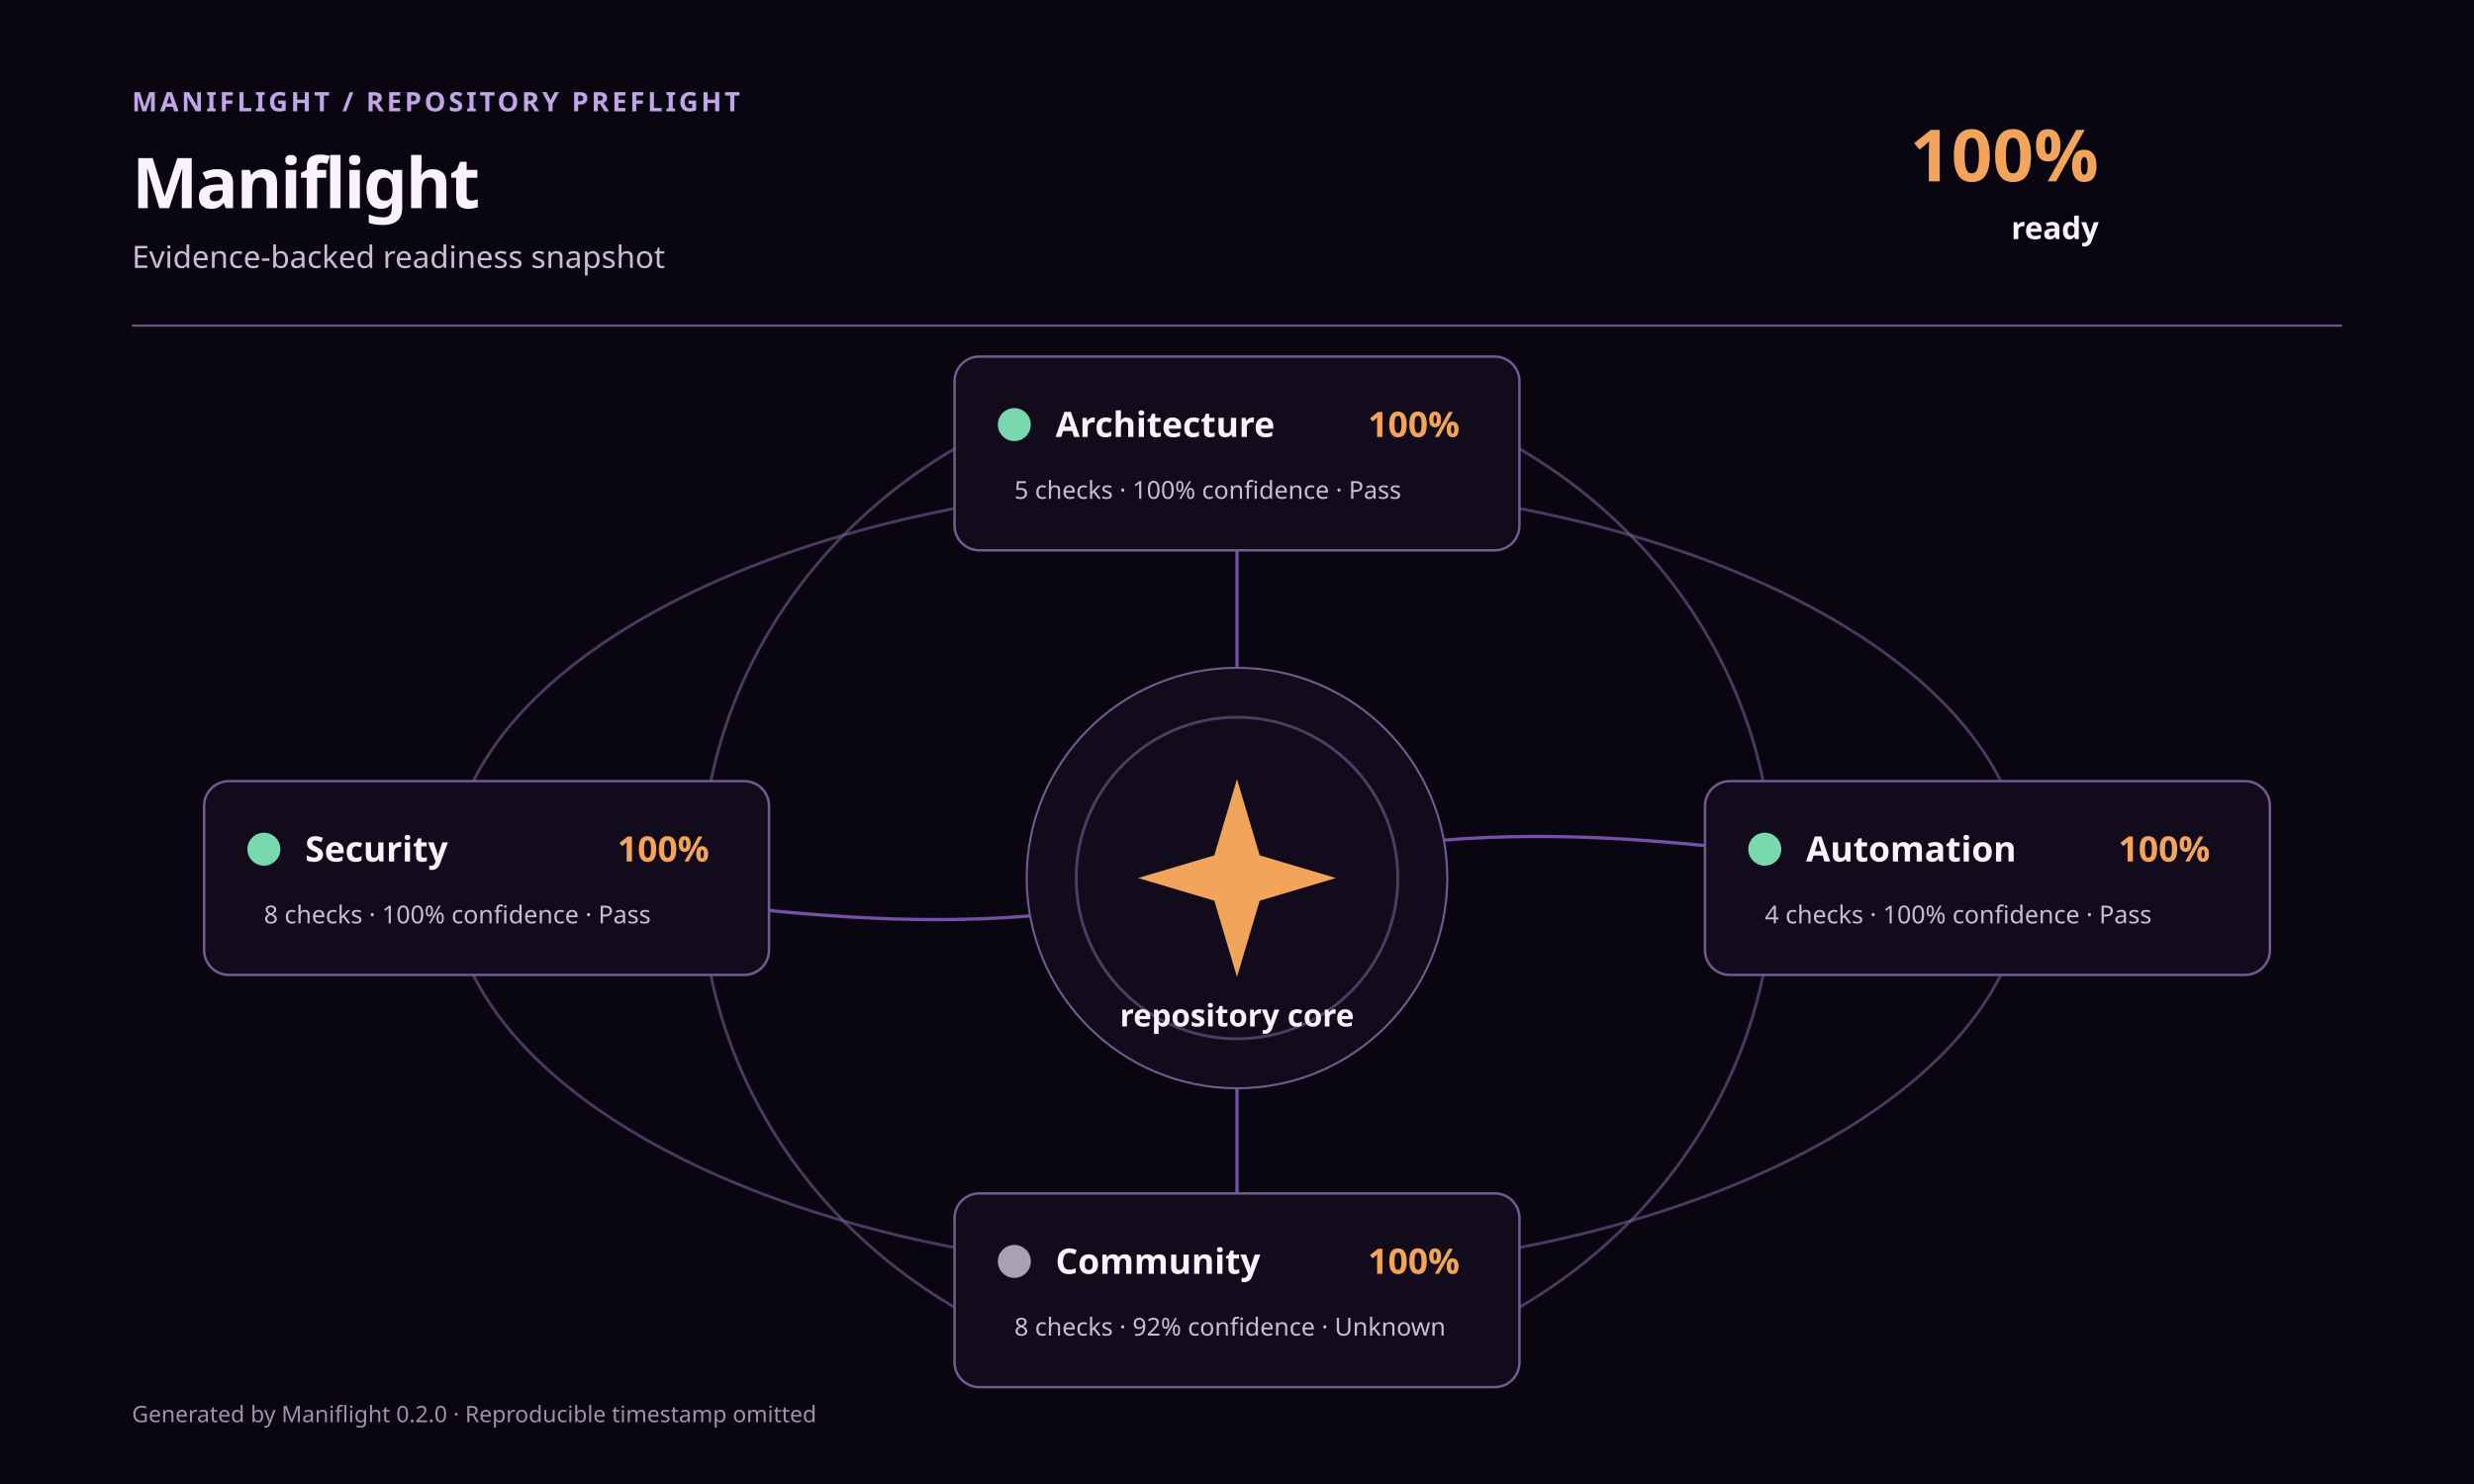
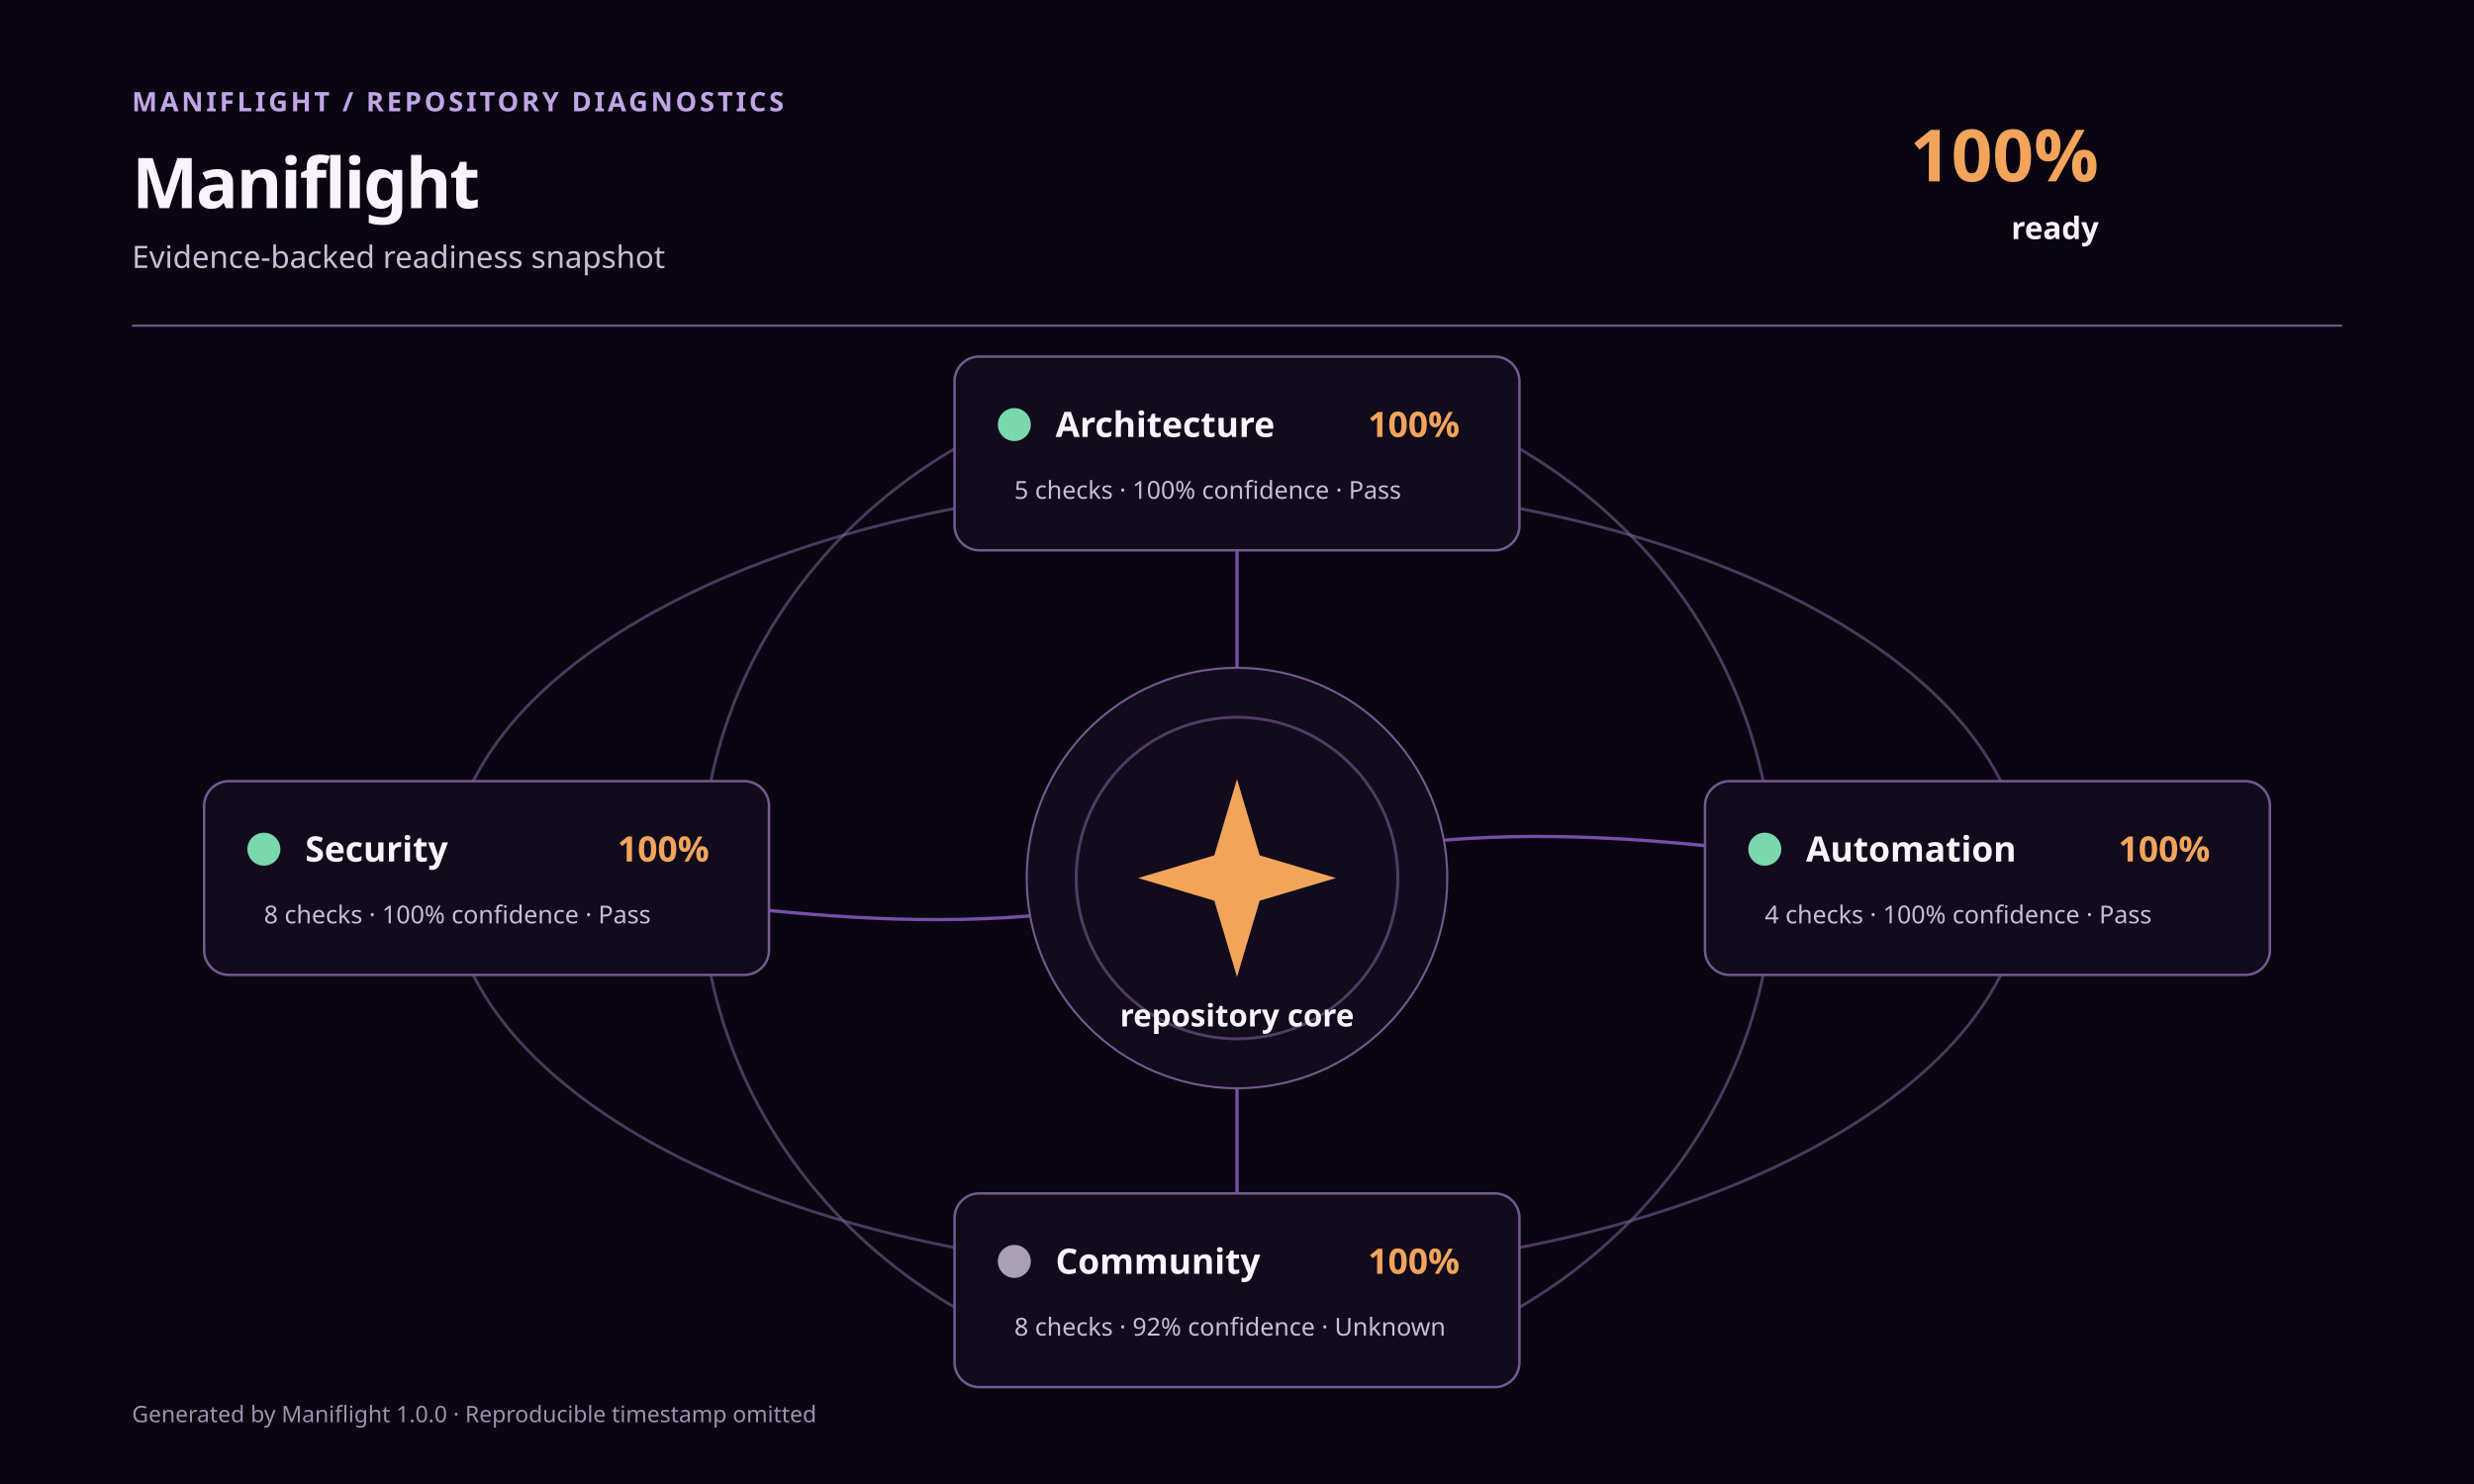
<svg xmlns="http://www.w3.org/2000/svg" width="1200" height="720" viewBox="0 0 1200 720" role="img" aria-labelledby="title description">
  <style>
    :root { color-scheme: dark light; }
    .background { fill: #090611; }
    .surface { fill: #110b1c; stroke: #765990; stroke-width: 1; }
    .orbit { fill: none; stroke: #765990; stroke-width: 1.4; opacity: .62; }
    .connector { fill: none; stroke: #7650a8; stroke-width: 1.6; }
    .domain-node { fill: #110b1c; stroke: #765990; stroke-width: 1.2; }
    .product { fill: #c2a5e8; font: 700 13px ui-sans-serif, system-ui, sans-serif; letter-spacing: 1.4px; }
    .repo { fill: #f8f3ff; font: 740 34px ui-sans-serif, system-ui, sans-serif; letter-spacing: -1px; }
    .muted { fill: #c9bdd6; font: 400 15px ui-sans-serif, system-ui, sans-serif; }
    .score { fill: #f2a45b; font: 760 35px ui-sans-serif, system-ui, sans-serif; }
    .label { fill: #f8f3ff; font: 680 15px ui-sans-serif, system-ui, sans-serif; text-transform: capitalize; }
    .domain-title { fill: #f8f3ff; font: 720 17px ui-sans-serif, system-ui, sans-serif; }
    .domain-score { fill: #f2a45b; font: 720 17px ui-sans-serif, system-ui, sans-serif; }
    .domain-meta { fill: #c9bdd6; font: 400 12px ui-sans-serif, system-ui, sans-serif; }
    .state-pass { fill: #79d8ae; }
    .state-warn { fill: #f2a45b; }
    .state-fail { fill: #ff8b9d; }
    .state-unknown, .state-not-applicable { fill: #aaa0b4; }
    .footer { fill: #9f91ad; font: 400 11px ui-sans-serif, system-ui, sans-serif; }
    @media (prefers-color-scheme: light) {
      .background { fill: #f7f4fb; }
      .surface, .domain-node { fill: #fff; stroke: #9e82b7; }
      .orbit { stroke: #9e82b7; }
      .connector { stroke: #7650a8; }
      .repo, .label, .domain-title { fill: #17101f; }
      .product { fill: #613891; }
      .muted, .domain-meta { fill: #554a61; }
      .score, .domain-score { fill: #8c480c; }
      .state-pass { fill: #176b4a; }
      .state-warn { fill: #80420b; }
      .state-fail { fill: #9e2940; }
      .state-unknown, .state-not-applicable, .footer { fill: #625a69; }
    }
  </style>
  <rect class="background" width="1200" height="720" />
-   <text class="product" x="64" y="54">MANIFLIGHT / REPOSITORY PREFLIGHT</text>
+   <text class="product" x="64" y="54">MANIFLIGHT / REPOSITORY DIAGNOSTICS</text>
  <text class="repo" x="64" y="101">Maniflight</text>
  <text class="muted" x="64" y="130">Evidence-backed readiness snapshot</text>
  <g transform="translate(1018 88)">
    <text class="score" x="0" y="0" text-anchor="end">100%</text>
    <text class="label" x="0" y="28" text-anchor="end">ready</text>
  </g>
  <line x1="64" y1="158" x2="1136" y2="158" stroke="#765990" stroke-width="1" />
  <ellipse class="orbit" cx="600" cy="426" rx="382" ry="192" />
  <ellipse class="orbit" cx="600" cy="426" rx="260" ry="245" opacity=".38" />
  <path class="connector" d="M600 426 C600 350 600 294 600 236" />
  <path class="connector" d="M600 426 C725 390 825 410 956 426" />
  <path class="connector" d="M600 426 C475 462 375 442 244 426" />
  <path class="connector" d="M600 426 C600 500 600 552 600 610" />
  <g transform="translate(600 220)">
    <rect class="domain-node" x="-137" y="-47" width="274" height="94" rx="12" />
    <circle class="state state-pass" cx="-108" cy="-14" r="8" />
    <text class="domain-title" x="-88" y="-8">Architecture</text>
    <text class="domain-score" x="108" y="-8" text-anchor="end">100%</text>
    <text class="domain-meta" x="-108" y="22">5 checks · 100% confidence · Pass</text>
  </g>
  <g transform="translate(964 426)">
    <rect class="domain-node" x="-137" y="-47" width="274" height="94" rx="12" />
    <circle class="state state-pass" cx="-108" cy="-14" r="8" />
    <text class="domain-title" x="-88" y="-8">Automation</text>
    <text class="domain-score" x="108" y="-8" text-anchor="end">100%</text>
    <text class="domain-meta" x="-108" y="22">4 checks · 100% confidence · Pass</text>
  </g>
  <g transform="translate(236 426)">
    <rect class="domain-node" x="-137" y="-47" width="274" height="94" rx="12" />
    <circle class="state state-pass" cx="-108" cy="-14" r="8" />
    <text class="domain-title" x="-88" y="-8">Security</text>
    <text class="domain-score" x="108" y="-8" text-anchor="end">100%</text>
    <text class="domain-meta" x="-108" y="22">8 checks · 100% confidence · Pass</text>
  </g>
  <g transform="translate(600 626)">
    <rect class="domain-node" x="-137" y="-47" width="274" height="94" rx="12" />
    <circle class="state state-unknown" cx="-108" cy="-14" r="8" />
    <text class="domain-title" x="-88" y="-8">Community</text>
    <text class="domain-score" x="108" y="-8" text-anchor="end">100%</text>
    <text class="domain-meta" x="-108" y="22">8 checks · 92% confidence · Unknown</text>
  </g>
  <g transform="translate(600 426)">
    <circle class="surface" r="102" />
    <circle class="orbit" r="78" opacity=".5" />
    <path d="M0 -48 L11 -11 L48 0 L11 11 L0 48 L-11 11 L-48 0 L-11 -11 Z" fill="#f2a45b" />
    <text class="label" x="0" y="72" text-anchor="middle">repository core</text>
  </g>
-   <text class="footer" x="64" y="690">Generated by Maniflight 0.2.0 · Reproducible timestamp omitted</text>
+   <text class="footer" x="64" y="690">Generated by Maniflight 1.0.0 · Reproducible timestamp omitted</text>
</svg>
